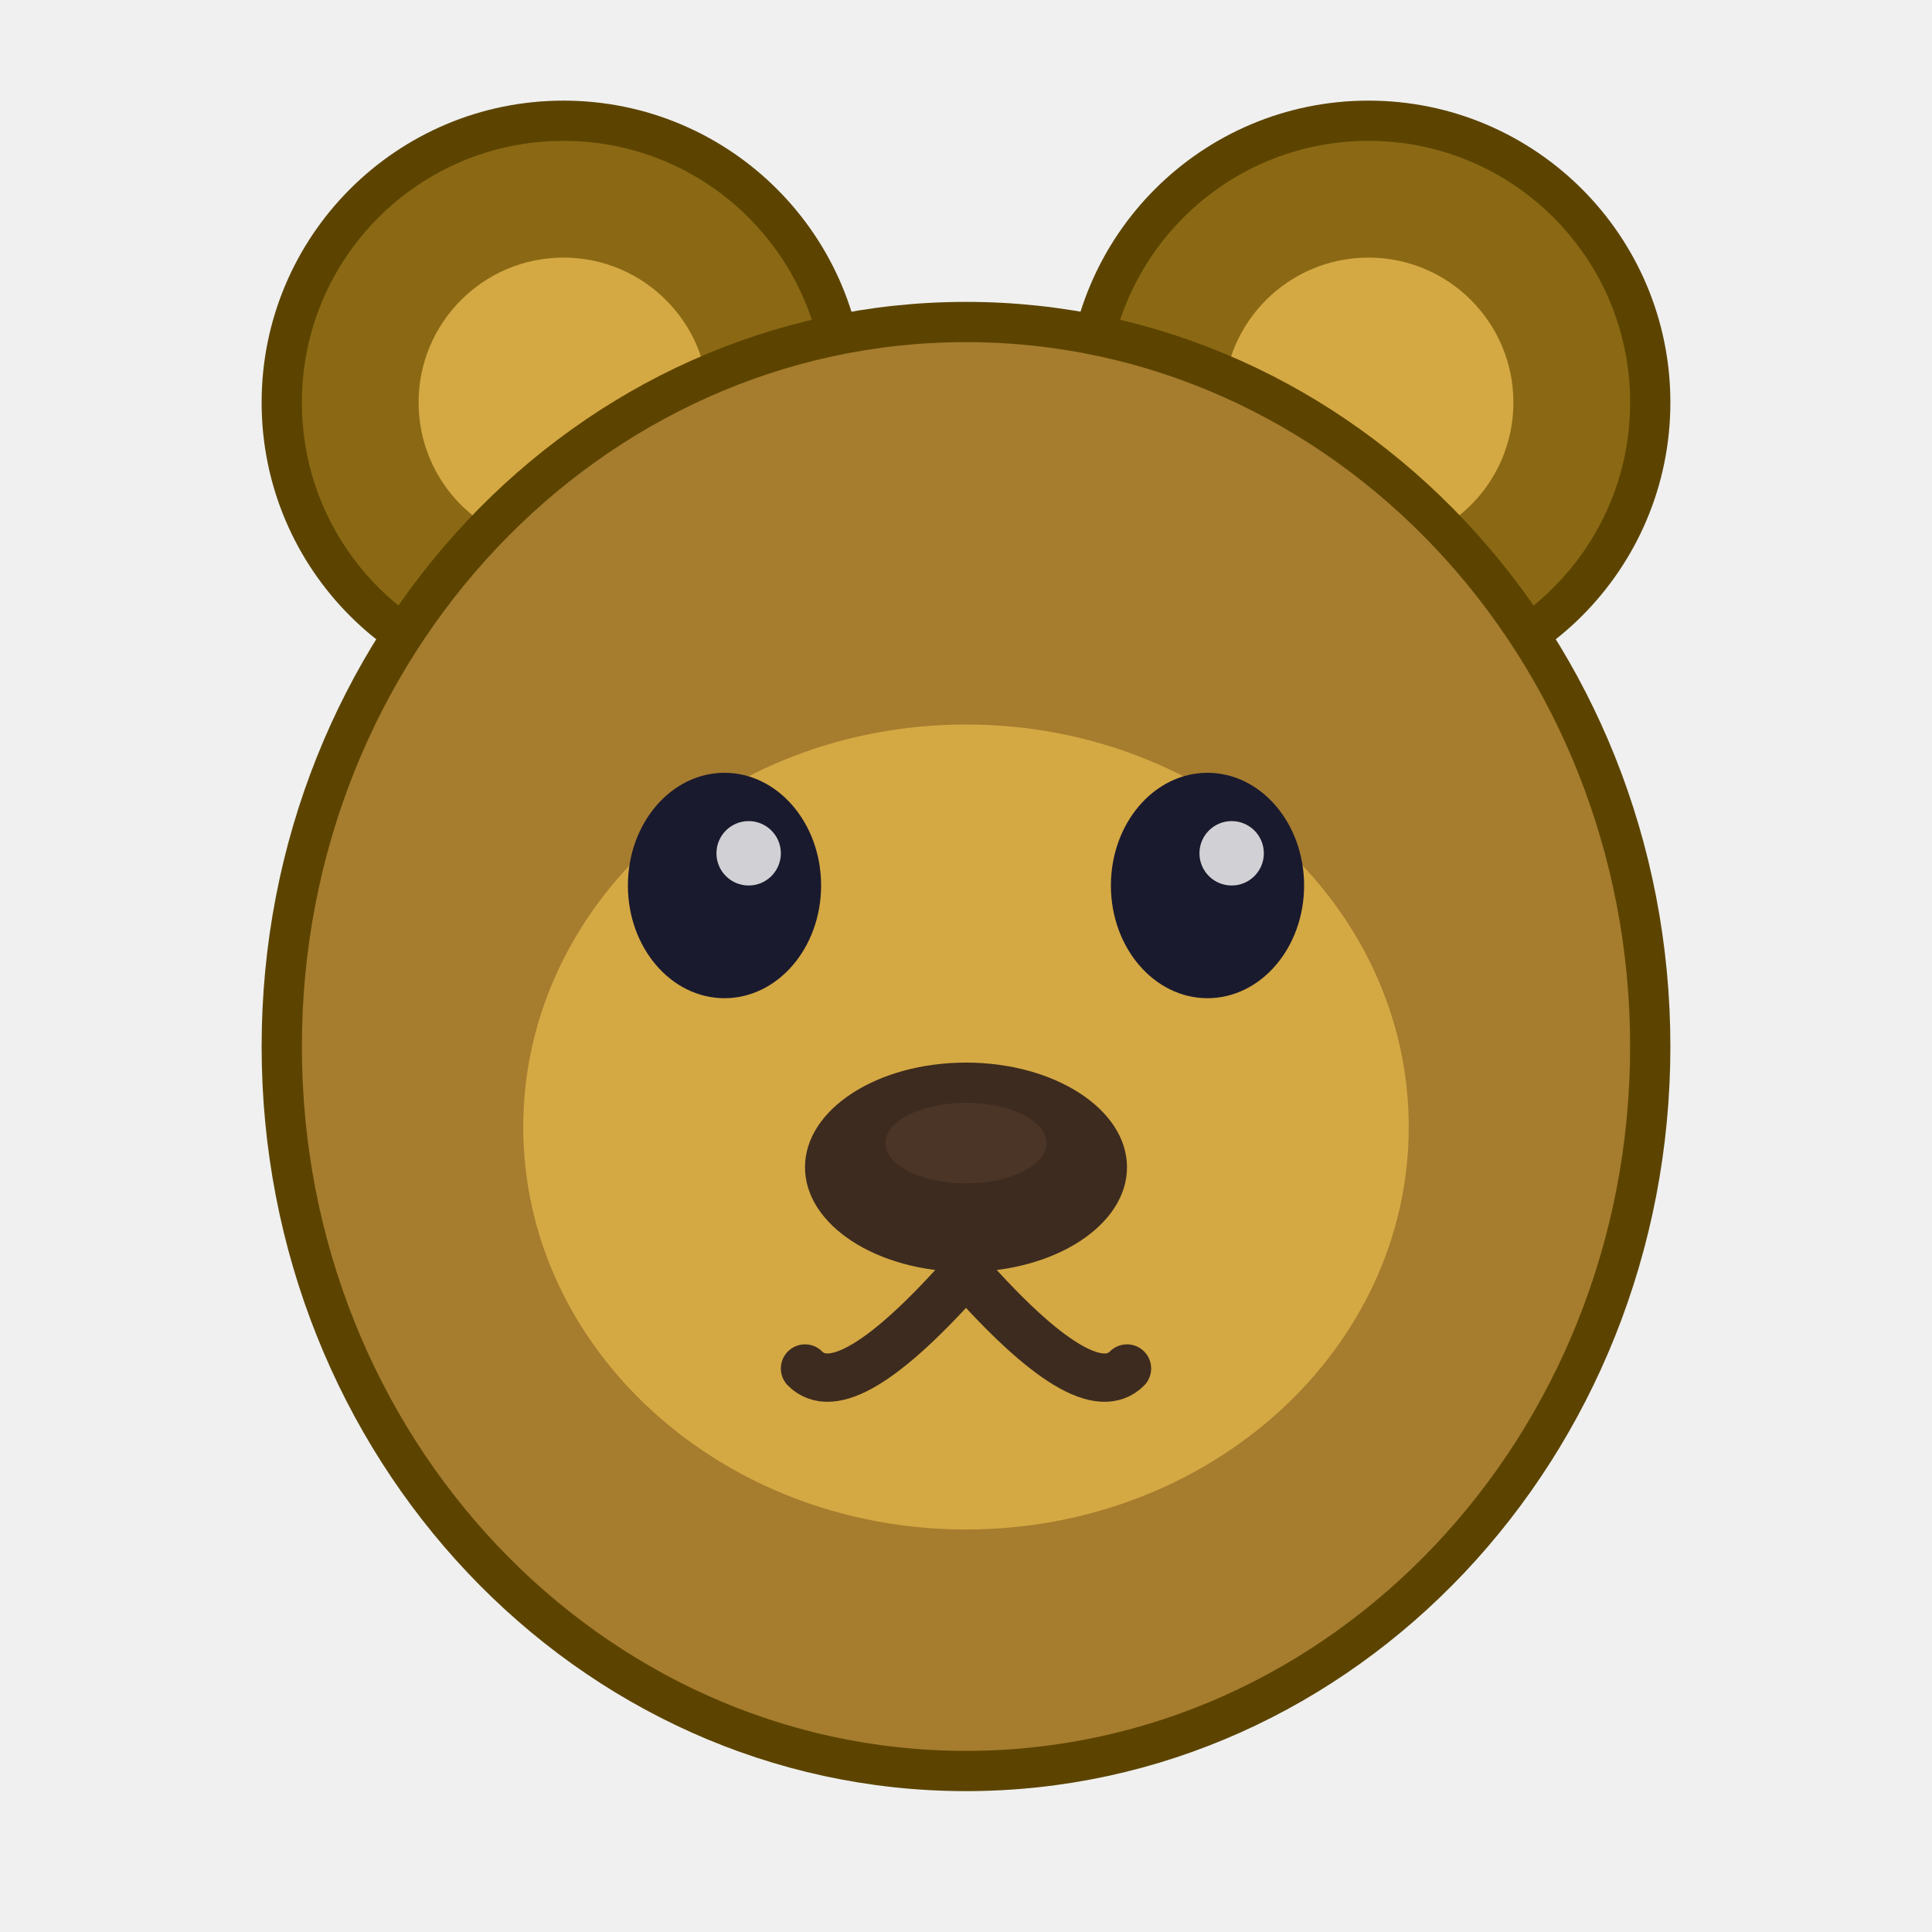
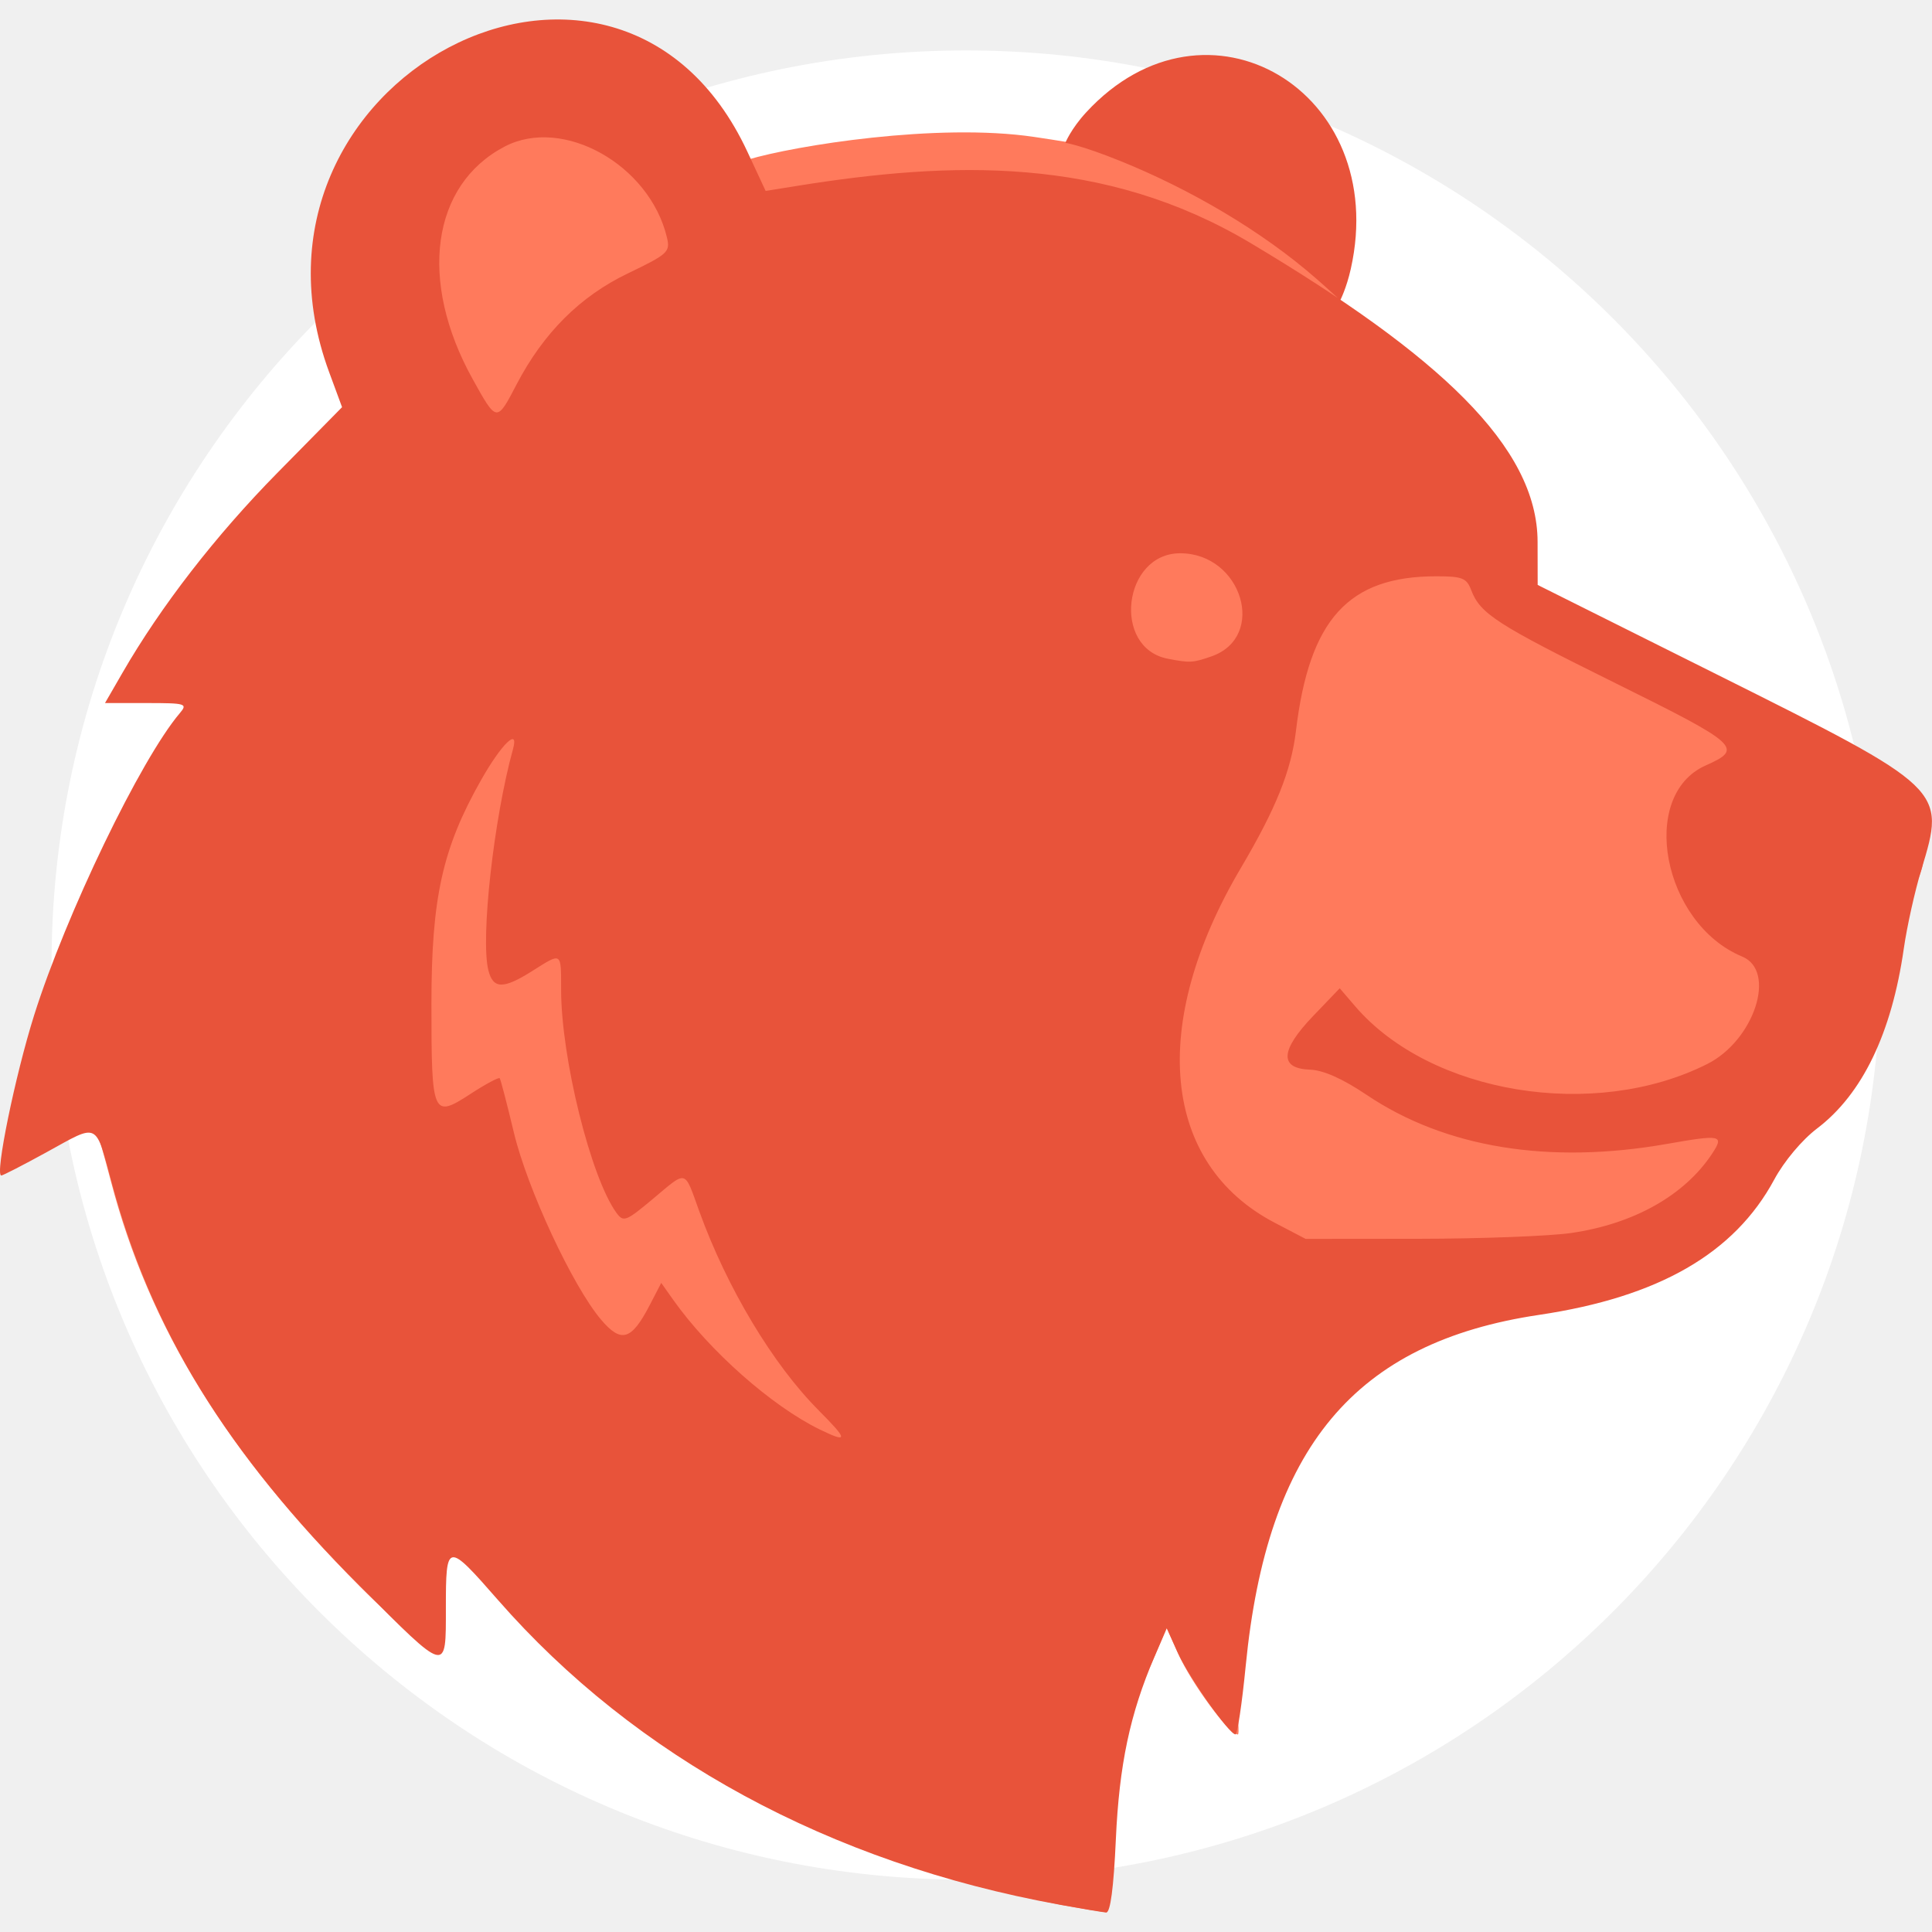
- <svg xmlns="http://www.w3.org/2000/svg" viewBox="0 0 24 24" width="24" height="24">
-   <circle cx="7" cy="5" r="3.5" fill="#8B6914" stroke="#5C4400" stroke-width="0.5" />
-   <circle cx="7" cy="5" r="1.8" fill="#D4A843" />
-   <circle cx="17" cy="5" r="3.5" fill="#8B6914" stroke="#5C4400" stroke-width="0.5" />
-   <circle cx="17" cy="5" r="1.8" fill="#D4A843" />
-   <ellipse cx="12" cy="13" rx="8.5" ry="9" fill="#A67C2E" stroke="#5C4400" stroke-width="0.5" />
-   <ellipse cx="12" cy="14" rx="5.5" ry="5" fill="#D4A843" />
-   <ellipse cx="9" cy="11" rx="1.2" ry="1.4" fill="#1a1a2e" />
-   <circle cx="9.3" cy="10.6" r="0.4" fill="white" opacity="0.8" />
-   <ellipse cx="15" cy="11" rx="1.2" ry="1.4" fill="#1a1a2e" />
-   <circle cx="15.3" cy="10.6" r="0.4" fill="white" opacity="0.8" />
-   <ellipse cx="12" cy="14.5" rx="2" ry="1.3" fill="#3d2b1f" />
-   <ellipse cx="12" cy="14.2" rx="1" ry="0.5" fill="#5a4030" opacity="0.5" />
-   <path d="M12 15.8 Q10.5 17.5 10 17" stroke="#3d2b1f" stroke-width="0.6" fill="none" stroke-linecap="round" />
-   <path d="M12 15.8 Q13.5 17.5 14 17" stroke="#3d2b1f" stroke-width="0.6" fill="none" stroke-linecap="round" />
+ <svg xmlns="http://www.w3.org/2000/svg" viewBox="0 0 88.72 86.93" width="24" height="24">
+   <g transform="translate(-66.134,-84.779)">
+     <circle cx="110.5" cy="128.2" r="42" fill="white" />
+     <path fill="#FF7A5C" d="m 115.978,171.553 c -11.211,-1.831 -19.614,-7.902 -26.131,-15.354 -2.409,-2.754 -4.375,-4.038 -4.422,-0.608 -0.035,2.517 1.186,5.103 -2.779,1.128 -6.132,-6.149 -9.67,-11.911 -11.42,-18.595 -0.323,-1.232 -0.627,-2.292 -0.676,-2.355 -0.049,-0.063 -0.339,-0.256 -1.51,0.368 -2.534,1.35 -2.605,1.175 -2.17,-1.286 1.041,-5.892 5.807,-11.06 7.445,-17.201 l 0.41,-1.538 -1.404,-0.24 c -1.025,0.058 -1.576,-0.268 -1.576,-0.397 0,-0.911 5.633,-5.718 7.723,-9.106 l 2.915,-3.619 -0.114,-1.842 c -0.812,-13.127 9.041,-21.529 16.092,-10.804 0.75,1.141 1.846,1.19 2.12,1.109 2.146,-0.64 8.686,-1.7 13.14,-1.042 8.793,1.298 9.258,2.517 14.05,7.484 4.287,3.13 8.111,8.395 8.743,11.555 l 0.307,1.538 7.143,4.07 c 1.899,1.082 11.631,5.26 10.514,8.988 -0.29,0.967 -1.127,2.304 -1.225,3.031 -0.587,4.385 -3.088,7.254 -4.995,7.859 -0.27,0.086 -0.518,1.119 -0.847,1.804 -1.572,3.269 -5.325,6.478 -9.866,7.196 -4.354,0.689 -4.896,1.351 -6.467,2.181 -4.186,2.21 -8.041,6.266 -8.281,12.877 -0.053,1.466 0.447,4.779 0.28,4.779 -0.398,0 -2.128,-2.343 -2.742,-3.714 l -0.522,-1.167 -0.567,1.316 c -1.014,2.352 -2.246,4.137 -2.41,7.476 -0.104,2.128 0.386,4.278 0.194,4.254 -0.161,-0.02 -0.59,-0.085 -0.954,-0.144 z" />
+     <path fill="#E8533A" d="m 114.759,171.343 c -10.507,-1.908 -19.432,-6.754 -25.758,-13.986 -2.343,-2.678 -2.392,-2.671 -2.392,0.368 0,3.018 0.096,3.042 -3.947,-1.008 -6.08,-6.09 -9.517,-11.649 -11.347,-18.354 -0.826,-3.027 -0.596,-2.91 -3.063,-1.556 -1.061,0.582 -1.987,1.058 -2.059,1.058 -0.305,0 0.636,-4.592 1.508,-7.359 1.462,-4.641 4.897,-11.763 6.691,-13.874 0.369,-0.435 0.276,-0.463 -1.521,-0.463 h -1.915 l 0.802,-1.389 c 1.763,-3.055 4.277,-6.301 7.107,-9.175 l 2.977,-3.023 -0.593,-1.607 C 76.303,87.563 94.467,77.988 100.455,90.851 l 0.838,1.801 1.418,-0.228 c 7.109,-1.141 14.12,-1.394 20.854,2.623 8.626,5.147 13.167,9.341 13.177,13.714 l 0.004,1.984 8.202,4.097 c 10.544,5.267 10.544,5.267 9.415,8.986 -0.298,0.981 -0.659,2.606 -0.803,3.611 -0.557,3.891 -1.905,6.689 -3.982,8.265 -0.695,0.528 -1.514,1.504 -1.968,2.346 -1.828,3.394 -5.308,5.397 -10.795,6.214 -8.465,1.26 -12.494,6.081 -13.477,16.124 -0.169,1.728 -0.381,3.141 -0.471,3.141 -0.289,0 -2.161,-2.661 -2.666,-3.789 l -0.489,-1.091 -0.56,1.306 c -1.129,2.635 -1.622,4.964 -1.777,8.404 -0.1,2.22 -0.252,3.365 -0.445,3.35 -0.161,-0.013 -1.139,-0.177 -2.173,-0.365 z m -11.02,-22.684 c -2.102,-2.102 -4.214,-5.619 -5.489,-9.14 -0.71,-1.962 -0.537,-1.917 -2.157,-0.561 -1.209,1.012 -1.33,1.058 -1.648,0.625 -1.177,-1.61 -2.542,-7.11 -2.544,-10.25 -9.76e-4,-1.755 0.046,-1.725 -1.324,-0.86 -1.334,0.842 -1.799,0.834 -2.017,-0.035 -0.365,-1.454 0.25,-6.972 1.131,-10.151 0.285,-1.028 -0.526,-0.243 -1.467,1.42 -1.774,3.135 -2.278,5.408 -2.278,10.274 0,5.151 0.052,5.27 1.797,4.135 0.694,-0.451 1.296,-0.774 1.339,-0.718 0.043,0.056 0.334,1.174 0.647,2.484 0.617,2.587 2.702,7.062 4.004,8.599 0.929,1.096 1.395,0.958 2.236,-0.662 l 0.53,-1.022 0.544,0.769 c 1.668,2.355 4.531,4.888 6.747,5.967 1.303,0.634 1.293,0.473 -0.053,-0.873 z m 34.55,-8.155 c 2.87,-0.415 5.205,-1.729 6.466,-3.639 0.566,-0.858 0.42,-0.89 -2.073,-0.451 -5.418,0.953 -10.182,0.176 -13.789,-2.251 -1.105,-0.743 -1.985,-1.136 -2.597,-1.158 -1.423,-0.052 -1.378,-0.882 0.135,-2.46 l 1.225,-1.278 0.709,0.826 c 3.458,4.03 10.987,5.264 16.173,2.649 2.16,-1.089 3.193,-4.272 1.6,-4.931 -3.655,-1.514 -4.777,-7.405 -1.671,-8.779 1.744,-0.772 1.533,-0.964 -4.147,-3.775 -5.456,-2.7 -6.213,-3.188 -6.626,-4.273 -0.212,-0.558 -0.409,-0.636 -1.607,-0.636 -4.036,0 -5.828,1.976 -6.441,7.098 -0.219,1.831 -0.914,3.561 -2.535,6.305 -4.237,7.174 -3.623,13.575 1.562,16.284 l 1.418,0.741 5.195,-0.005 c 2.857,-0.003 6.008,-0.123 7.001,-0.266 z M 121.765,114.026 c 2.566,-0.894 1.402,-4.735 -1.435,-4.735 -2.628,0 -3.142,4.344 -0.573,4.842 1.024,0.198 1.152,0.191 2.008,-0.107 z M 89.851,101.546 c 1.241,-2.376 2.918,-4.05 5.114,-5.106 1.849,-0.89 1.954,-0.986 1.795,-1.654 -0.798,-3.342 -4.776,-5.57 -7.451,-4.172 -3.364,1.757 -3.972,6.168 -1.473,10.673 1.109,2 1.107,2 2.016,0.259 z m 36.729,-4.865 c -2.509,-2.196 -5.812,-4.119 -9.024,-5.414 -1.798,-0.725 -2.499,-0.824 -2.499,-0.824 0,0 0.257,-0.642 0.958,-1.402 5.517,-5.985 13.977,-0.98 12.15,7.188 -0.201,0.897 -0.486,1.446 -0.486,1.446 0,0 -0.462,-0.437 -1.098,-0.994 z" />
+   </g>
</svg>
